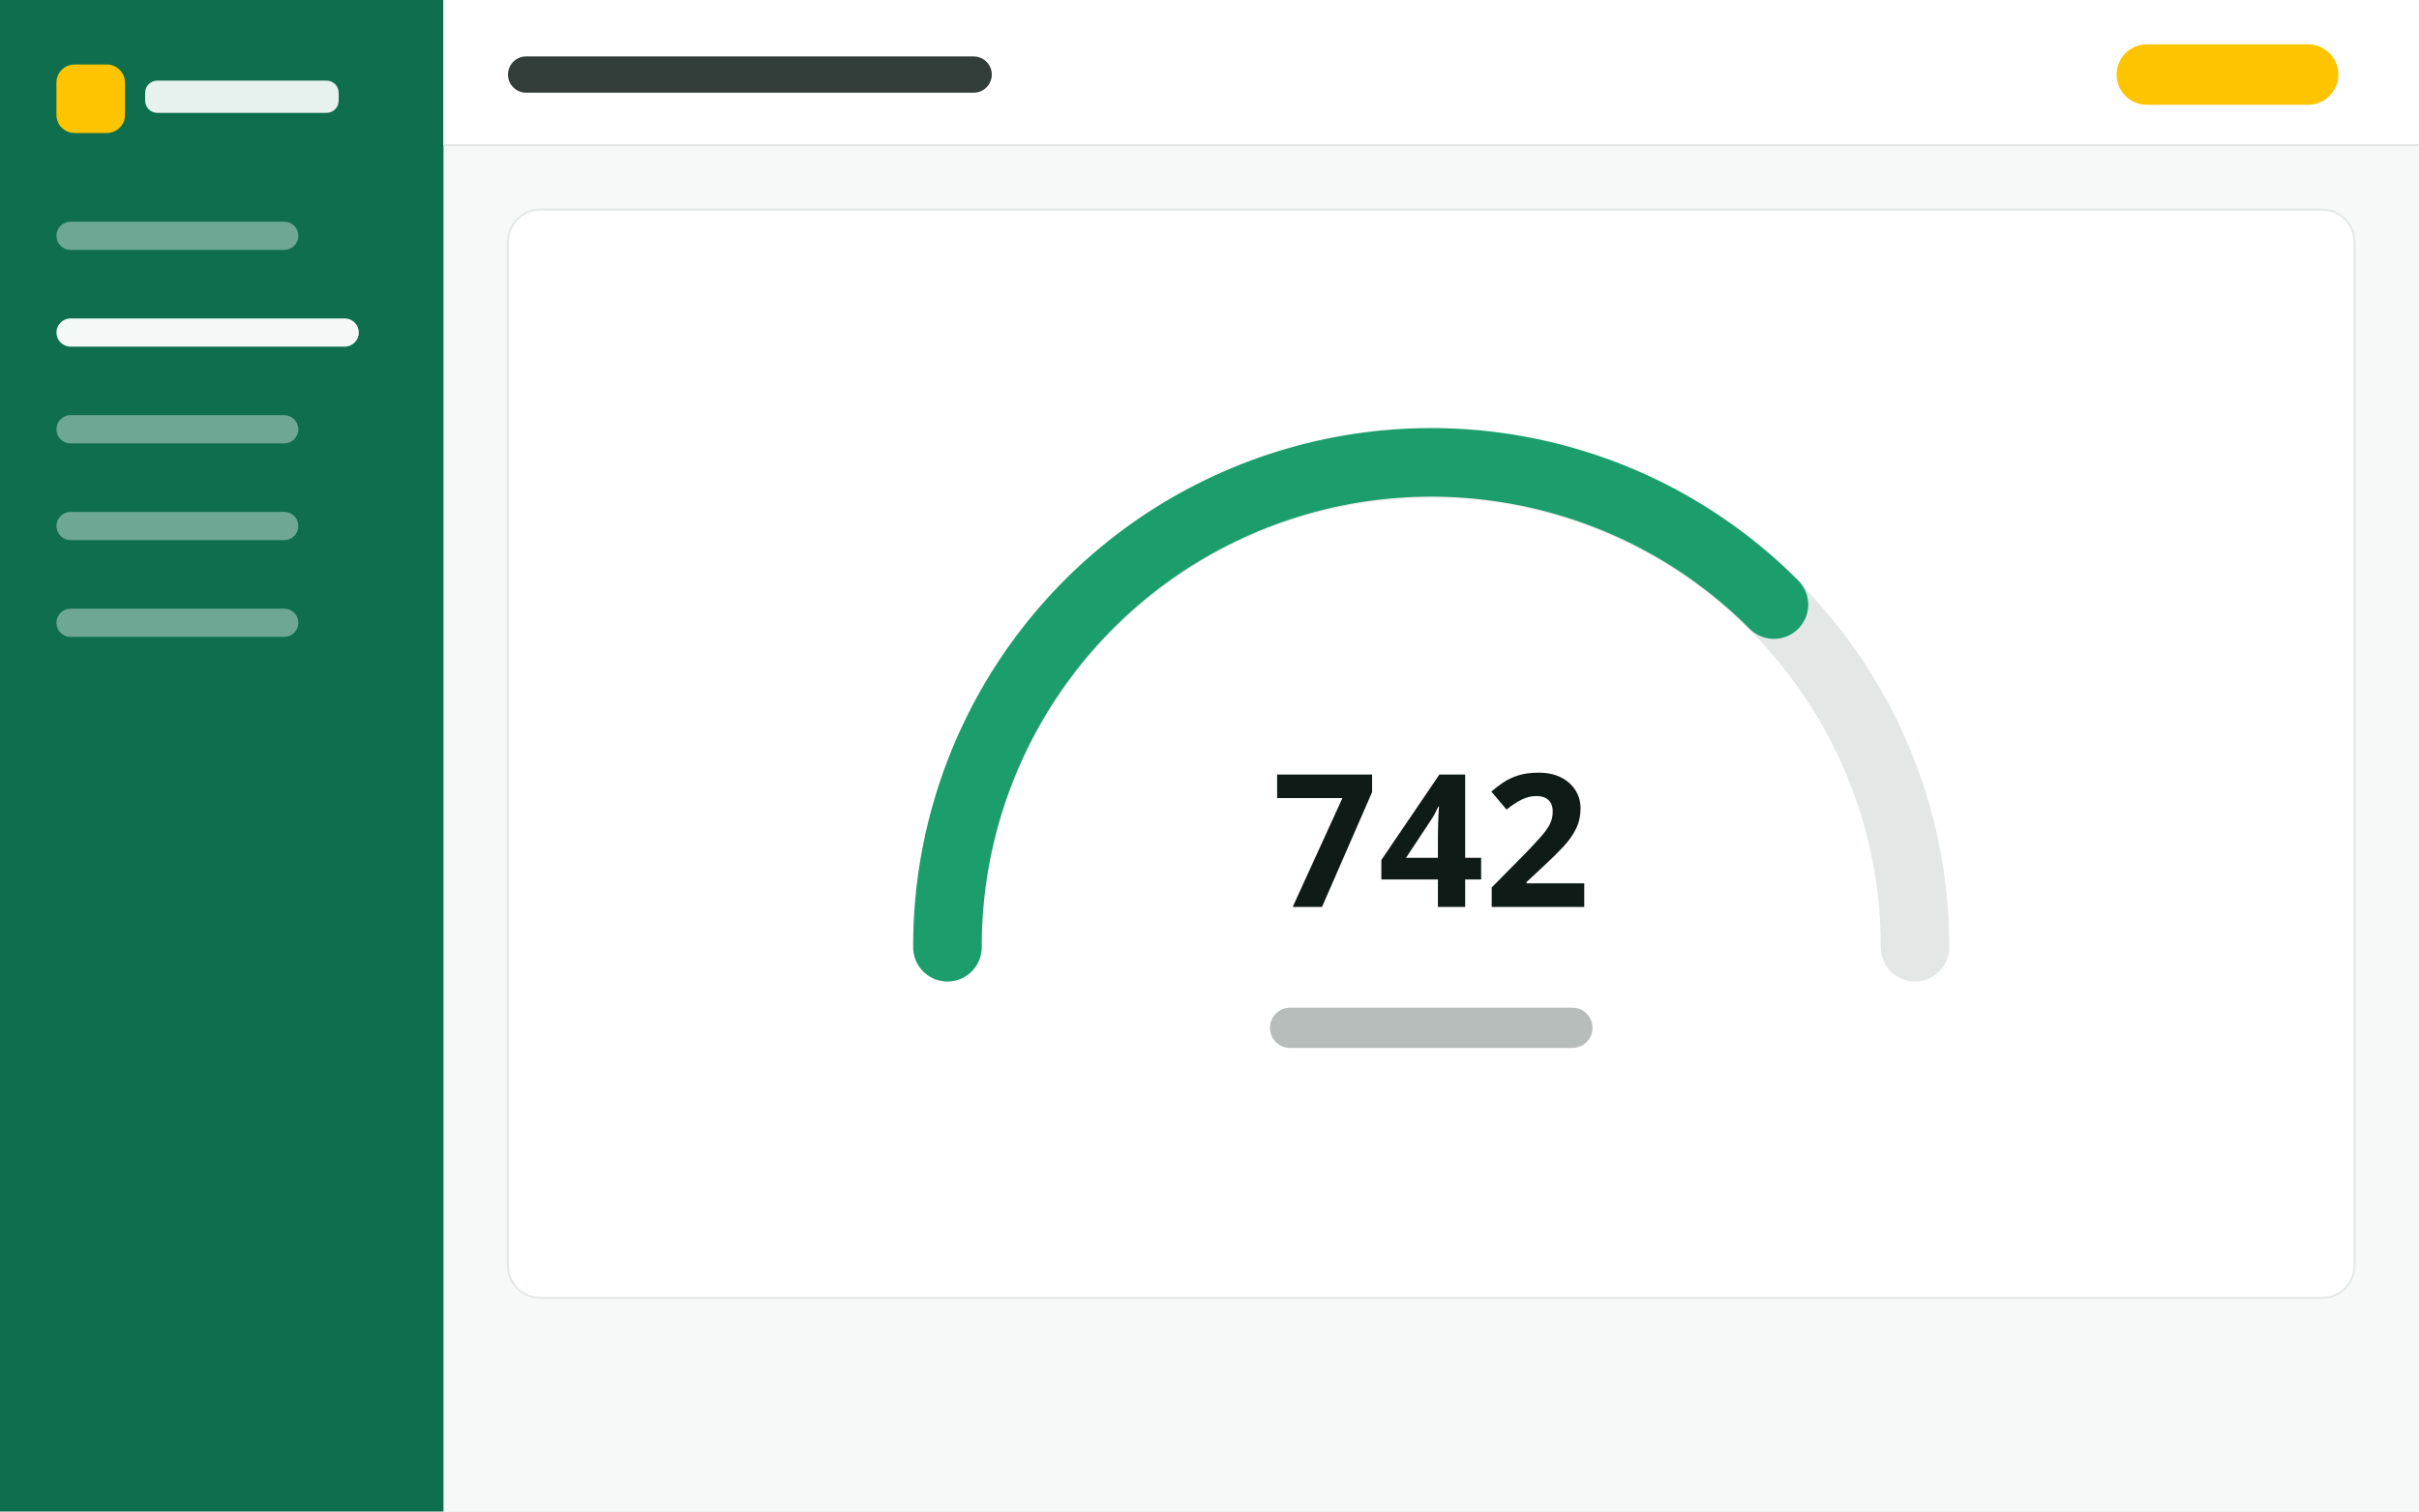
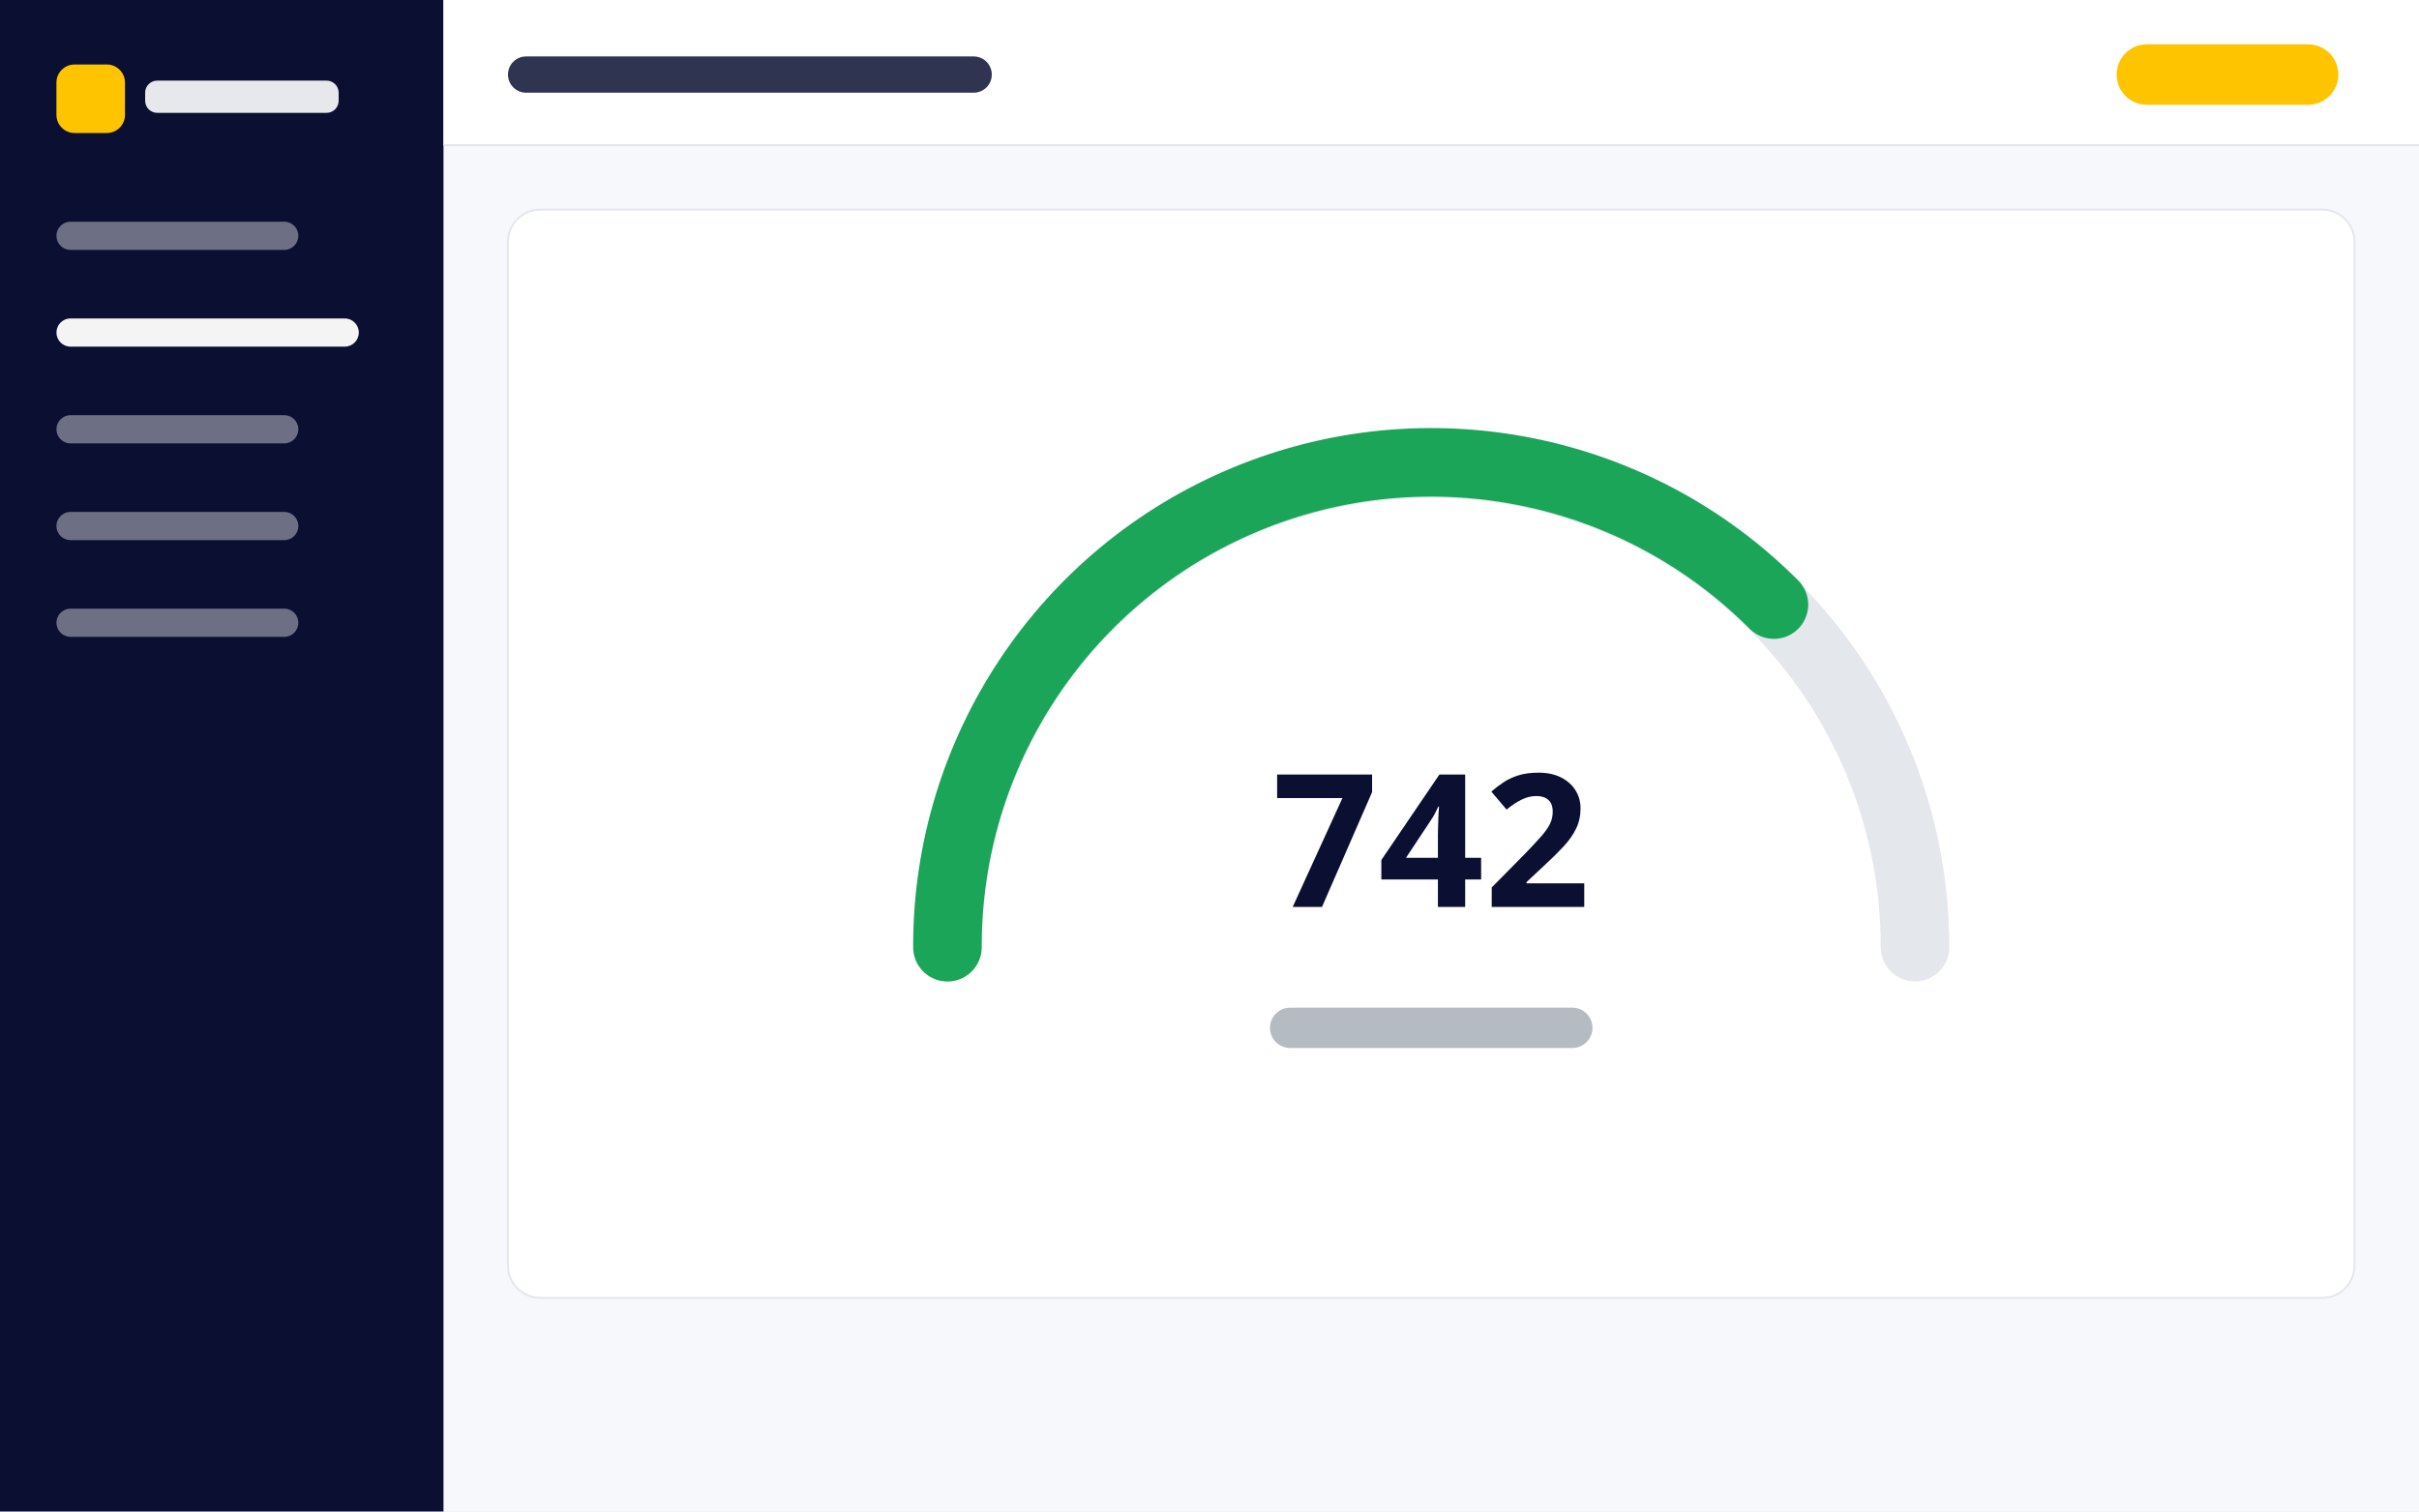
<svg xmlns="http://www.w3.org/2000/svg" viewBox="0 0 1200 750" role="img" aria-label="Resultado por TRI (régua ENEM/SAEB)">
-   <rect width="1200" height="750" fill="#F6F9F8" />
-   <rect x="0" y="0" width="220" height="750" fill="#0E6E4E" />
+   <rect width="1200" height="750" fill="#F6F8FB" />
+   <rect x="0" y="0" width="220" height="750" fill="#0B1033" />
  <rect x="28" y="32" width="34" height="34" rx="9" fill="#FFC400" />
  <rect x="72" y="40" width="96" height="16" rx="6" fill="#FFFFFF" opacity=".9" />
  <rect x="28" y="110" width="120" height="14" rx="7" fill="#FFFFFF" opacity=".4" />
  <rect x="28" y="158" width="150" height="14" rx="7" fill="#FFFFFF" opacity=".95" />
  <rect x="28" y="206" width="120" height="14" rx="7" fill="#FFFFFF" opacity=".4" />
  <rect x="28" y="254" width="120" height="14" rx="7" fill="#FFFFFF" opacity=".4" />
  <rect x="28" y="302" width="120" height="14" rx="7" fill="#FFFFFF" opacity=".4" />
  <rect x="220" y="0" width="980" height="72" fill="#FFFFFF" />
-   <line x1="220" y1="72" x2="1200" y2="72" stroke="#E3E8E6" />
-   <rect x="252" y="28" width="240" height="18" rx="9" fill="#0F1B17" opacity=".85" />
+   <line x1="220" y1="72" x2="1200" y2="72" stroke="#E4E7EC" />
+   <rect x="252" y="28" width="240" height="18" rx="9" fill="#0B1033" opacity=".85" />
  <rect x="1050" y="22" width="110" height="30" rx="15" fill="#FFC400" />
-   <rect x="252" y="104" width="916" height="540" rx="16" fill="#FFFFFF" stroke="#E3E8E6" />
-   <path d="M 470 470 A 240 240 0 0 1 950 470" fill="none" stroke="#E3E8E6" stroke-width="34" stroke-linecap="round" />
-   <path d="M 470 470 A 240 240 0 0 1 880 300" fill="none" stroke="#1B9E6B" stroke-width="34" stroke-linecap="round" />
-   <text x="710" y="450" font-family="sans-serif" font-size="92" font-weight="800" fill="#0F1B17" text-anchor="middle">742</text>
-   <rect x="630" y="500" width="160" height="20" rx="10" fill="#4A5B54" opacity=".4" />
+   <rect x="252" y="104" width="916" height="540" rx="16" fill="#FFFFFF" stroke="#E4E7EC" />
+   <path d="M 470 470 A 240 240 0 0 1 950 470" fill="none" stroke="#E4E7EC" stroke-width="34" stroke-linecap="round" />
+   <path d="M 470 470 A 240 240 0 0 1 880 300" fill="none" stroke="#1BA559" stroke-width="34" stroke-linecap="round" />
+   <text x="710" y="450" font-family="sans-serif" font-size="92" font-weight="800" fill="#0B1033" text-anchor="middle">742</text>
+   <rect x="630" y="500" width="160" height="20" rx="10" fill="#475569" opacity=".4" />
</svg>
